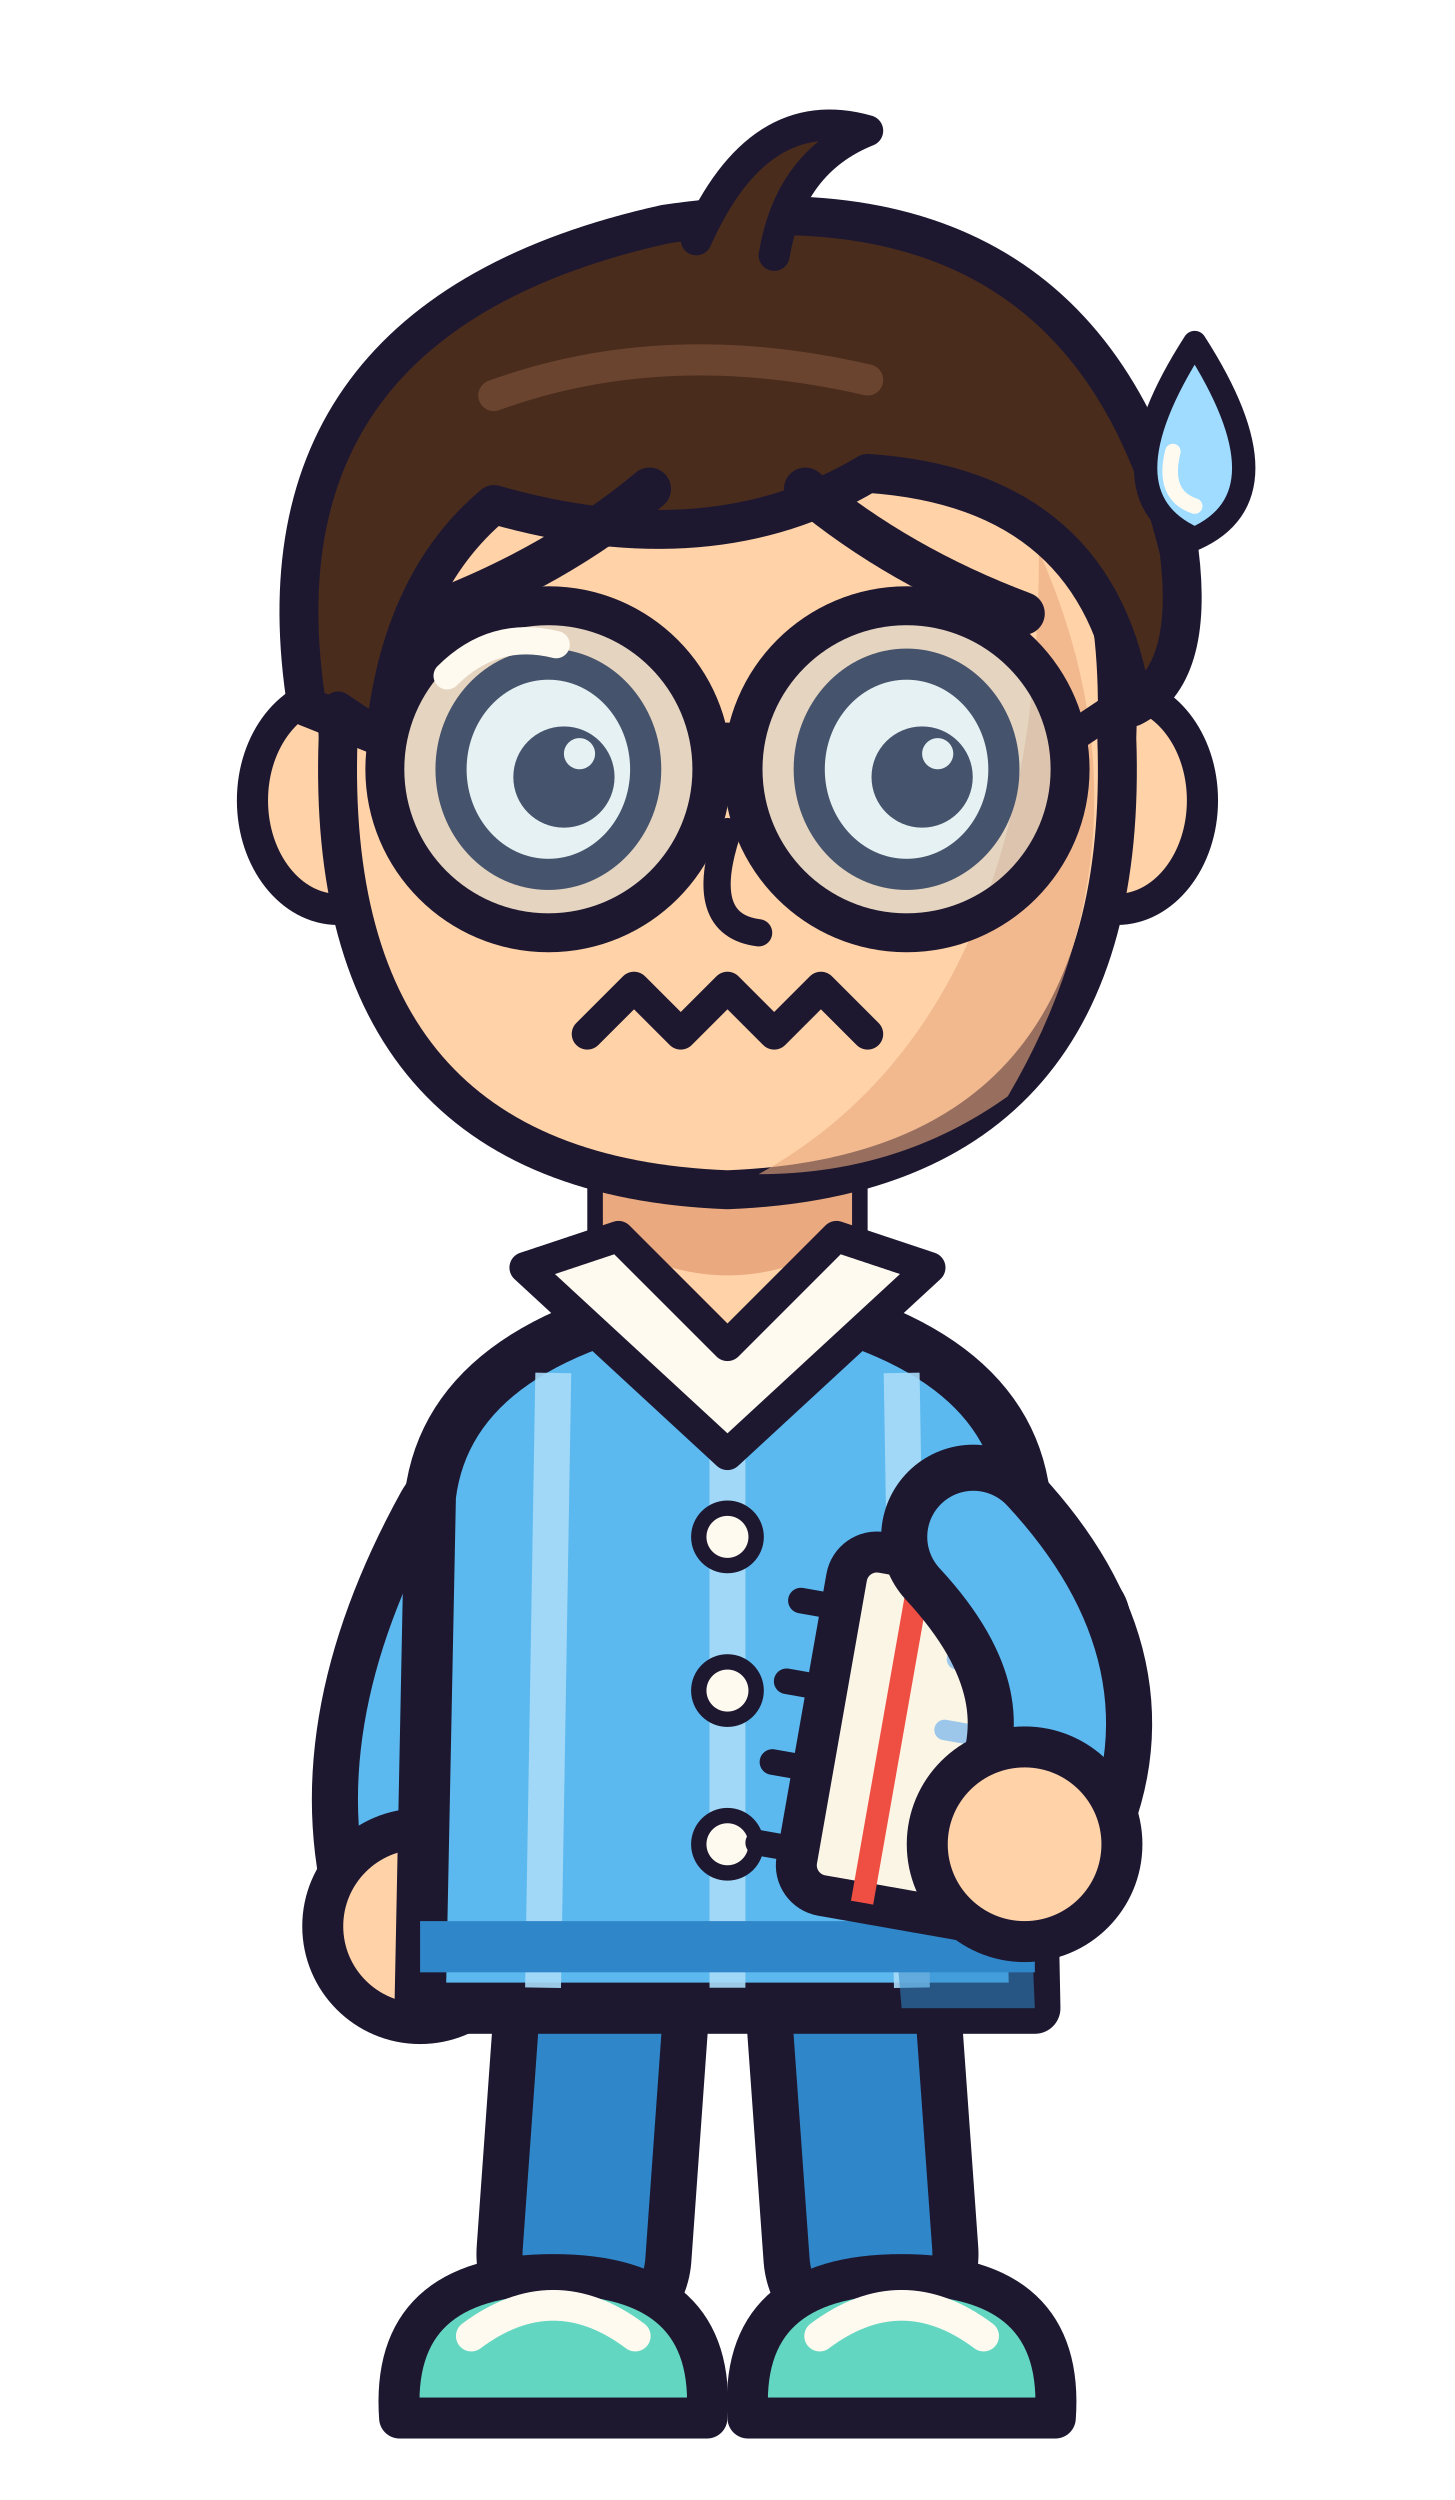
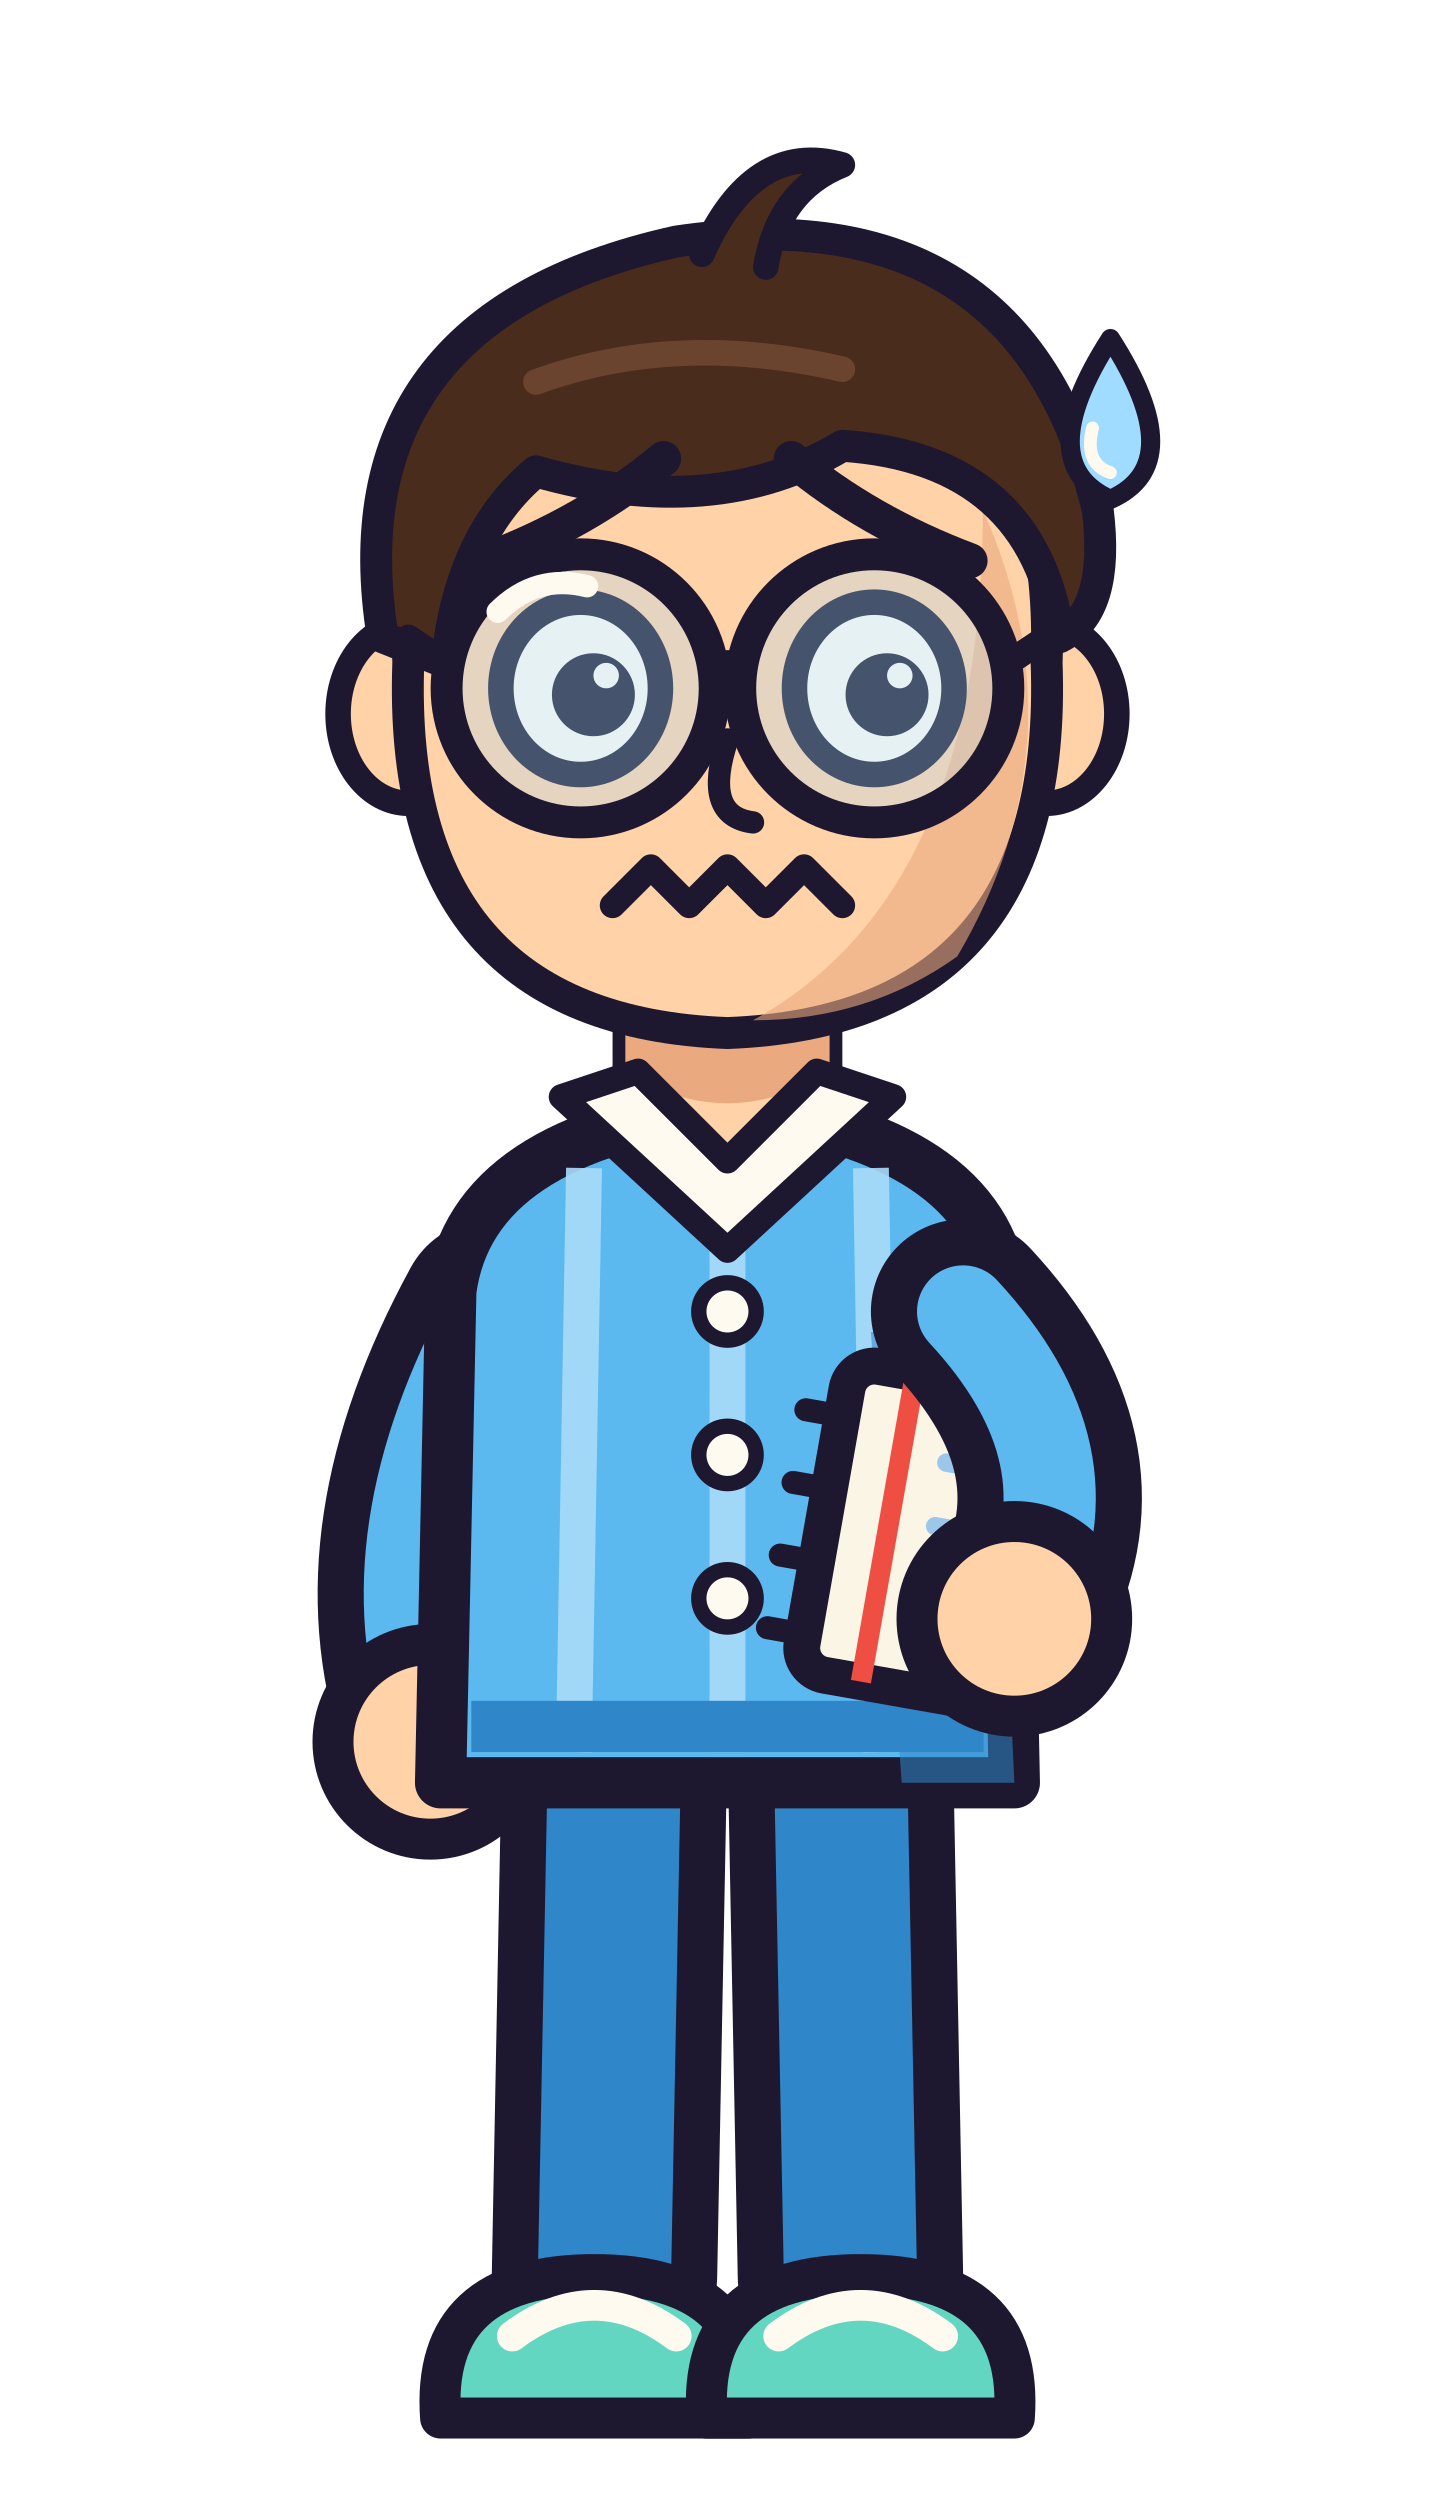
<svg xmlns="http://www.w3.org/2000/svg" width="142" height="244" viewBox="4 -24 142 244">
-   <path d="M63 168 L61 196" fill="none" stroke="#1d1830" stroke-width="21" stroke-linecap="round" stroke-linejoin="round" />
-   <path d="M63 168 L61 196" fill="none" stroke="#2f86c9" stroke-width="12" stroke-linecap="round" stroke-linejoin="round" />
-   <path d="M87 168 L89 196" fill="none" stroke="#1d1830" stroke-width="21" stroke-linecap="round" stroke-linejoin="round" />
-   <path d="M87 168 L89 196" fill="none" stroke="#2f86c9" stroke-width="12" stroke-linecap="round" stroke-linejoin="round" />
-   <path d="M43 212 Q42 198 58 198 Q74 198 73 212 Z" fill="#63d6c1" stroke="#1d1830" stroke-width="4" stroke-linejoin="round" stroke-linecap="round" />
-   <path d="M50 204 Q58 198 66 204" fill="none" stroke="#fffaf0" stroke-width="3" stroke-linecap="round" />
-   <path d="M77 212 Q76 198 92 198 Q108 198 107 212 Z" fill="#63d6c1" stroke="#1d1830" stroke-width="4" stroke-linejoin="round" stroke-linecap="round" />
-   <path d="M84 204 Q92 198 100 204" fill="none" stroke="#fffaf0" stroke-width="3" stroke-linecap="round" />
-   <path d="M51 126 Q40 146 45 162" fill="none" stroke="#1d1830" stroke-width="18" stroke-linecap="round" stroke-linejoin="round" />
-   <path d="M51 126 Q40 146 45 162" fill="none" stroke="#5cb9f0" stroke-width="9" stroke-linecap="round" stroke-linejoin="round" />
-   <circle cx="45" cy="164" r="9.5" fill="#ffd2a8" stroke="#1d1830" stroke-width="4" stroke-linejoin="round" stroke-linecap="round" />
-   <path d="M46 122 Q48 106 75 102 Q102 106 104 122 L105 172 L45 172 Z" fill="#5cb9f0" stroke="#1d1830" stroke-width="5" stroke-linejoin="round" stroke-linecap="round" />
-   <path d="M58 110 L57 170 M75 104 L75 170 M92 110 L93 170" stroke="#a9dcf7" stroke-width="3.5" opacity="0.9" />
-   <path d="M88 126 L103 126 L105 172 L92 172 Z" fill="#2f86c9" opacity="0.55" />
-   <circle cx="75" cy="126" r="2.8" fill="#fffaf0" stroke="#1d1830" stroke-width="1.5" stroke-linejoin="round" stroke-linecap="round" />
-   <circle cx="75" cy="141" r="2.8" fill="#fffaf0" stroke="#1d1830" stroke-width="1.5" stroke-linejoin="round" stroke-linecap="round" />
-   <circle cx="75" cy="156" r="2.8" fill="#fffaf0" stroke="#1d1830" stroke-width="1.5" stroke-linejoin="round" stroke-linecap="round" />
-   <path d="M45 166 L105 166" stroke="#2f86c9" stroke-width="5" />
-   <g transform="translate(97 146) rotate(10)">
+   <path d="M64 146 L63 198" fill="none" stroke="#1d1830" stroke-width="22" stroke-linecap="round" stroke-linejoin="round" />
+   <path d="M64 146 L63 198" fill="none" stroke="#2f86c9" stroke-width="13" stroke-linecap="round" stroke-linejoin="round" />
+   <path d="M86 146 L87 198" fill="none" stroke="#1d1830" stroke-width="22" stroke-linecap="round" stroke-linejoin="round" />
+   <path d="M86 146 L87 198" fill="none" stroke="#2f86c9" stroke-width="13" stroke-linecap="round" stroke-linejoin="round" />
+   <path d="M47 212 Q46 198 62 198 Q78 198 77 212 Z" fill="#63d6c1" stroke="#1d1830" stroke-width="4" stroke-linejoin="round" stroke-linecap="round" />
+   <path d="M54 204 Q62 198 70 204" fill="none" stroke="#fffaf0" stroke-width="3" stroke-linecap="round" />
+   <path d="M73 212 Q72 198 88 198 Q104 198 103 212 Z" fill="#63d6c1" stroke="#1d1830" stroke-width="4" stroke-linejoin="round" stroke-linecap="round" />
+   <path d="M80 204 Q88 198 96 204" fill="none" stroke="#fffaf0" stroke-width="3" stroke-linecap="round" />
+   <path d="M52 104 Q40 126 46 144" fill="none" stroke="#1d1830" stroke-width="18" stroke-linecap="round" stroke-linejoin="round" />
+   <path d="M52 104 Q40 126 46 144" fill="none" stroke="#5cb9f0" stroke-width="9" stroke-linecap="round" stroke-linejoin="round" />
+   <circle cx="46" cy="146" r="9.5" fill="#ffd2a8" stroke="#1d1830" stroke-width="4" stroke-linejoin="round" stroke-linecap="round" />
+   <path d="M48 102 Q50 87 75 84 Q100 87 102 102 L103 150 L47 150 Z" fill="#5cb9f0" stroke="#1d1830" stroke-width="5" stroke-linejoin="round" stroke-linecap="round" />
+   <path d="M61 90 L60 147 M75 87 L75 147 M89 90 L90 147" stroke="#a9dcf7" stroke-width="3.5" opacity="0.9" />
+   <path d="M89 106 L101 106 L103 150 L92 150 Z" fill="#2f86c9" opacity="0.55" />
+   <circle cx="75" cy="104" r="2.8" fill="#fffaf0" stroke="#1d1830" stroke-width="1.5" stroke-linejoin="round" stroke-linecap="round" />
+   <circle cx="75" cy="118" r="2.8" fill="#fffaf0" stroke="#1d1830" stroke-width="1.5" stroke-linejoin="round" stroke-linecap="round" />
+   <circle cx="75" cy="132" r="2.8" fill="#fffaf0" stroke="#1d1830" stroke-width="1.5" stroke-linejoin="round" stroke-linecap="round" />
+   <path d="M50 144.5 L100 144.5" stroke="#2f86c9" stroke-width="5" />
+   <g transform="translate(96 126) rotate(10) scale(0.9)">
    <rect x="-13" y="-17" width="26" height="34" rx="3" fill="#fbf5e6" stroke="#1d1830" stroke-width="4" stroke-linejoin="round" stroke-linecap="round" />
    <path d="M-6 -17 L-6 17" stroke="#ef4f43" stroke-width="2.2" />
    <path d="M-1 -8 L9 -8 M-1 -1 L9 -1 M-1 6 L7 6" stroke="#9cc7ea" stroke-width="2" stroke-linecap="round" />
    <path d="M-13 -11 L-17 -11 M-13 -3 L-17 -3 M-13 5 L-17 5 M-13 13 L-17 13" stroke="#1d1830" stroke-width="2.5" stroke-linecap="round" />
  </g>
-   <path d="M99 126 Q112 140 105 154" fill="none" stroke="#1d1830" stroke-width="18" stroke-linecap="round" stroke-linejoin="round" />
-   <path d="M99 126 Q112 140 105 154" fill="none" stroke="#5cb9f0" stroke-width="9" stroke-linecap="round" stroke-linejoin="round" />
-   <circle cx="104" cy="156" r="9.5" fill="#ffd2a8" stroke="#1d1830" stroke-width="4" stroke-linejoin="round" stroke-linecap="round" />
-   <g transform="translate(-1 -31) scale(0.76)">
+   <path d="M98 104 Q111 118 104 132" fill="none" stroke="#1d1830" stroke-width="18" stroke-linecap="round" stroke-linejoin="round" />
+   <path d="M98 104 Q111 118 104 132" fill="none" stroke="#5cb9f0" stroke-width="9" stroke-linecap="round" stroke-linejoin="round" />
+   <circle cx="103" cy="134" r="9.5" fill="#ffd2a8" stroke="#1d1830" stroke-width="4" stroke-linejoin="round" stroke-linecap="round" />
+   <g transform="translate(12.7 -24.1) scale(0.623)">
    <path d="M84 150 L84 180 Q100 188 116 180 L116 150 Z" fill="#ffd2a8" stroke="#1d1830" stroke-width="4" stroke-linejoin="round" stroke-linecap="round" />
    <path d="M84 158 Q100 170 116 158 L116 168 Q100 178 84 168 Z" fill="#eaa97e" />
    <path d="M74 172 L100 196 L126 172 L114 168 L100 182 L86 168 Z" fill="#fffaf0" stroke="#1d1830" stroke-width="4" stroke-linejoin="round" stroke-linecap="round" />
    <ellipse cx="50" cy="112" rx="11" ry="14" fill="#ffd2a8" stroke="#1d1830" stroke-width="4" stroke-linejoin="round" stroke-linecap="round" />
    <ellipse cx="150" cy="112" rx="11" ry="14" fill="#ffd2a8" stroke="#1d1830" stroke-width="4" stroke-linejoin="round" stroke-linecap="round" />
    <path d="M50 104 Q48 50 100 48 Q152 50 150 104 Q152 160 100 162 Q48 160 50 104 Z" fill="#ffd2a8" stroke="#1d1830" stroke-width="5" stroke-linejoin="round" stroke-linecap="round" />
    <path d="M140 80 Q156 116 136 150 Q122 160 104 160 Q140 140 140 80 Z" fill="#eaa97e" opacity="0.6" />
    <path d="M46 100 Q38 50 92 38 Q146 30 158 80 Q160 96 152 100 Q148 72 118 70 Q98 82 70 74 Q58 84 56 104 Z" fill="#4a2c1c" stroke="#1d1830" stroke-width="5" stroke-linejoin="round" stroke-linecap="round" />
    <path d="M96 40 Q104 22 118 26 Q108 30 106 42" fill="#4a2c1c" stroke="#1d1830" stroke-width="4" stroke-linejoin="round" stroke-linecap="round" />
    <path d="M70 60 Q92 52 118 58" fill="none" stroke="#6b4430" stroke-width="4" stroke-linecap="round" />
    <ellipse cx="77" cy="108" rx="12.5" ry="13.5" fill="#fffaf0" stroke="#1d1830" stroke-width="4" stroke-linejoin="round" stroke-linecap="round" />
    <circle cx="79" cy="109" r="6.5" fill="#1d1830" />
    <circle cx="81" cy="106" r="2" fill="#fffaf0" />
    <ellipse cx="123" cy="108" rx="12.5" ry="13.5" fill="#fffaf0" stroke="#1d1830" stroke-width="4" stroke-linejoin="round" stroke-linecap="round" />
    <circle cx="125" cy="109" r="6.5" fill="#1d1830" />
    <circle cx="127" cy="106" r="2" fill="#fffaf0" />
    <g fill="none">
      <circle cx="77" cy="108" r="21" fill="#a9dcf7" fill-opacity="0.3" stroke="#1d1830" stroke-width="5" stroke-linejoin="round" stroke-linecap="round" />
      <circle cx="123" cy="108" r="21" fill="#a9dcf7" fill-opacity="0.3" stroke="#1d1830" stroke-width="5" stroke-linejoin="round" stroke-linecap="round" />
      <path d="M98 106 Q100 102 102 106" stroke="#1d1830" stroke-width="4" stroke-linejoin="round" stroke-linecap="round" />
      <path d="M56 104 L50 100 M144 104 L150 100" stroke="#1d1830" stroke-width="4" stroke-linejoin="round" stroke-linecap="round" />
      <path d="M64 96 Q70 90 78 92" stroke="#fffaf0" stroke-width="3.5" stroke-linecap="round" />
    </g>
    <path d="M62 88 Q78 82 90 72 M110 72 Q122 82 138 88" fill="none" stroke="#1d1830" stroke-width="5.5" stroke-linejoin="round" stroke-linecap="round" />
    <path d="M100 116 Q96 128 104 129" fill="none" stroke="#1d1830" stroke-width="3.5" stroke-linejoin="round" stroke-linecap="round" />
    <path d="M82 142 L88 136 L94 142 L100 136 L106 142 L112 136 L118 142" fill="none" stroke="#1d1830" stroke-width="4" stroke-linejoin="round" stroke-linecap="round" />
    <path d="M160 53.2 Q172.6 72.8 160 78.4 Q147.4 72.8 160 53.2 Z" fill="#9fdcff" stroke="#1d1830" stroke-width="3" stroke-linejoin="round" stroke-linecap="round" />
    <path d="M157.2 67.2 Q155.8 72.8 160 74.2" stroke="#fffaf0" stroke-width="2" fill="none" stroke-linecap="round" />
  </g>
</svg>
